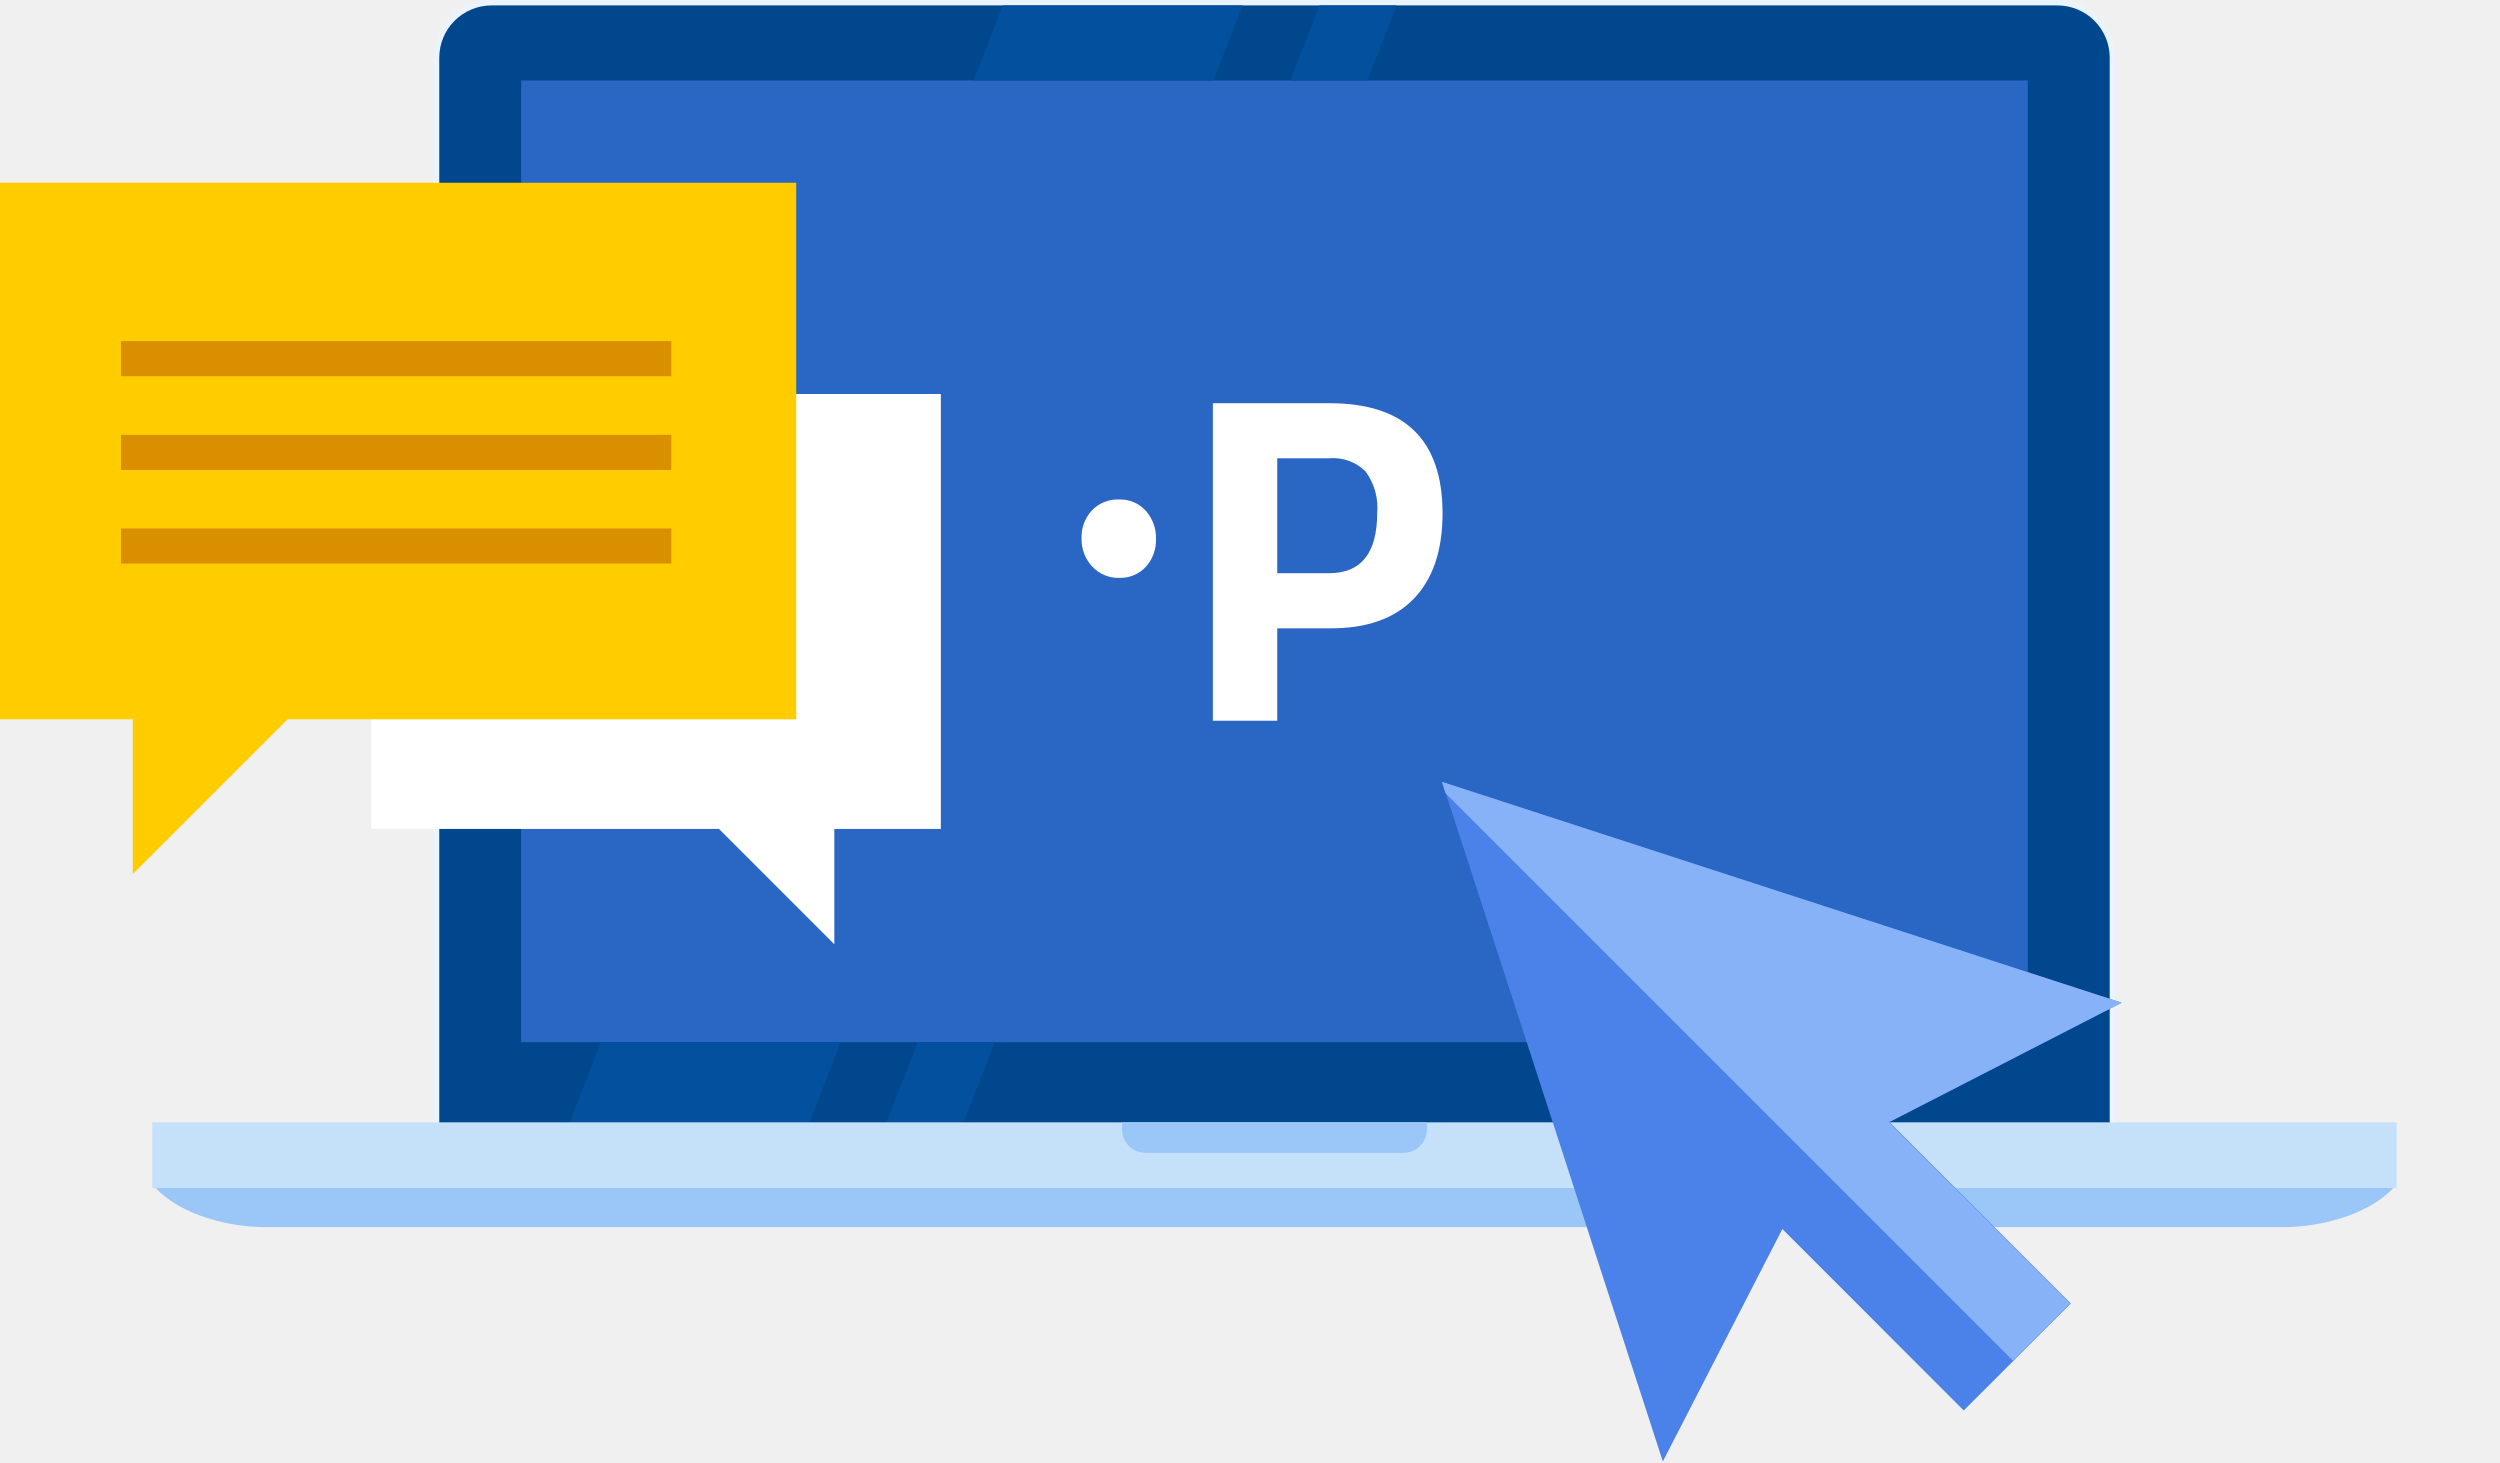
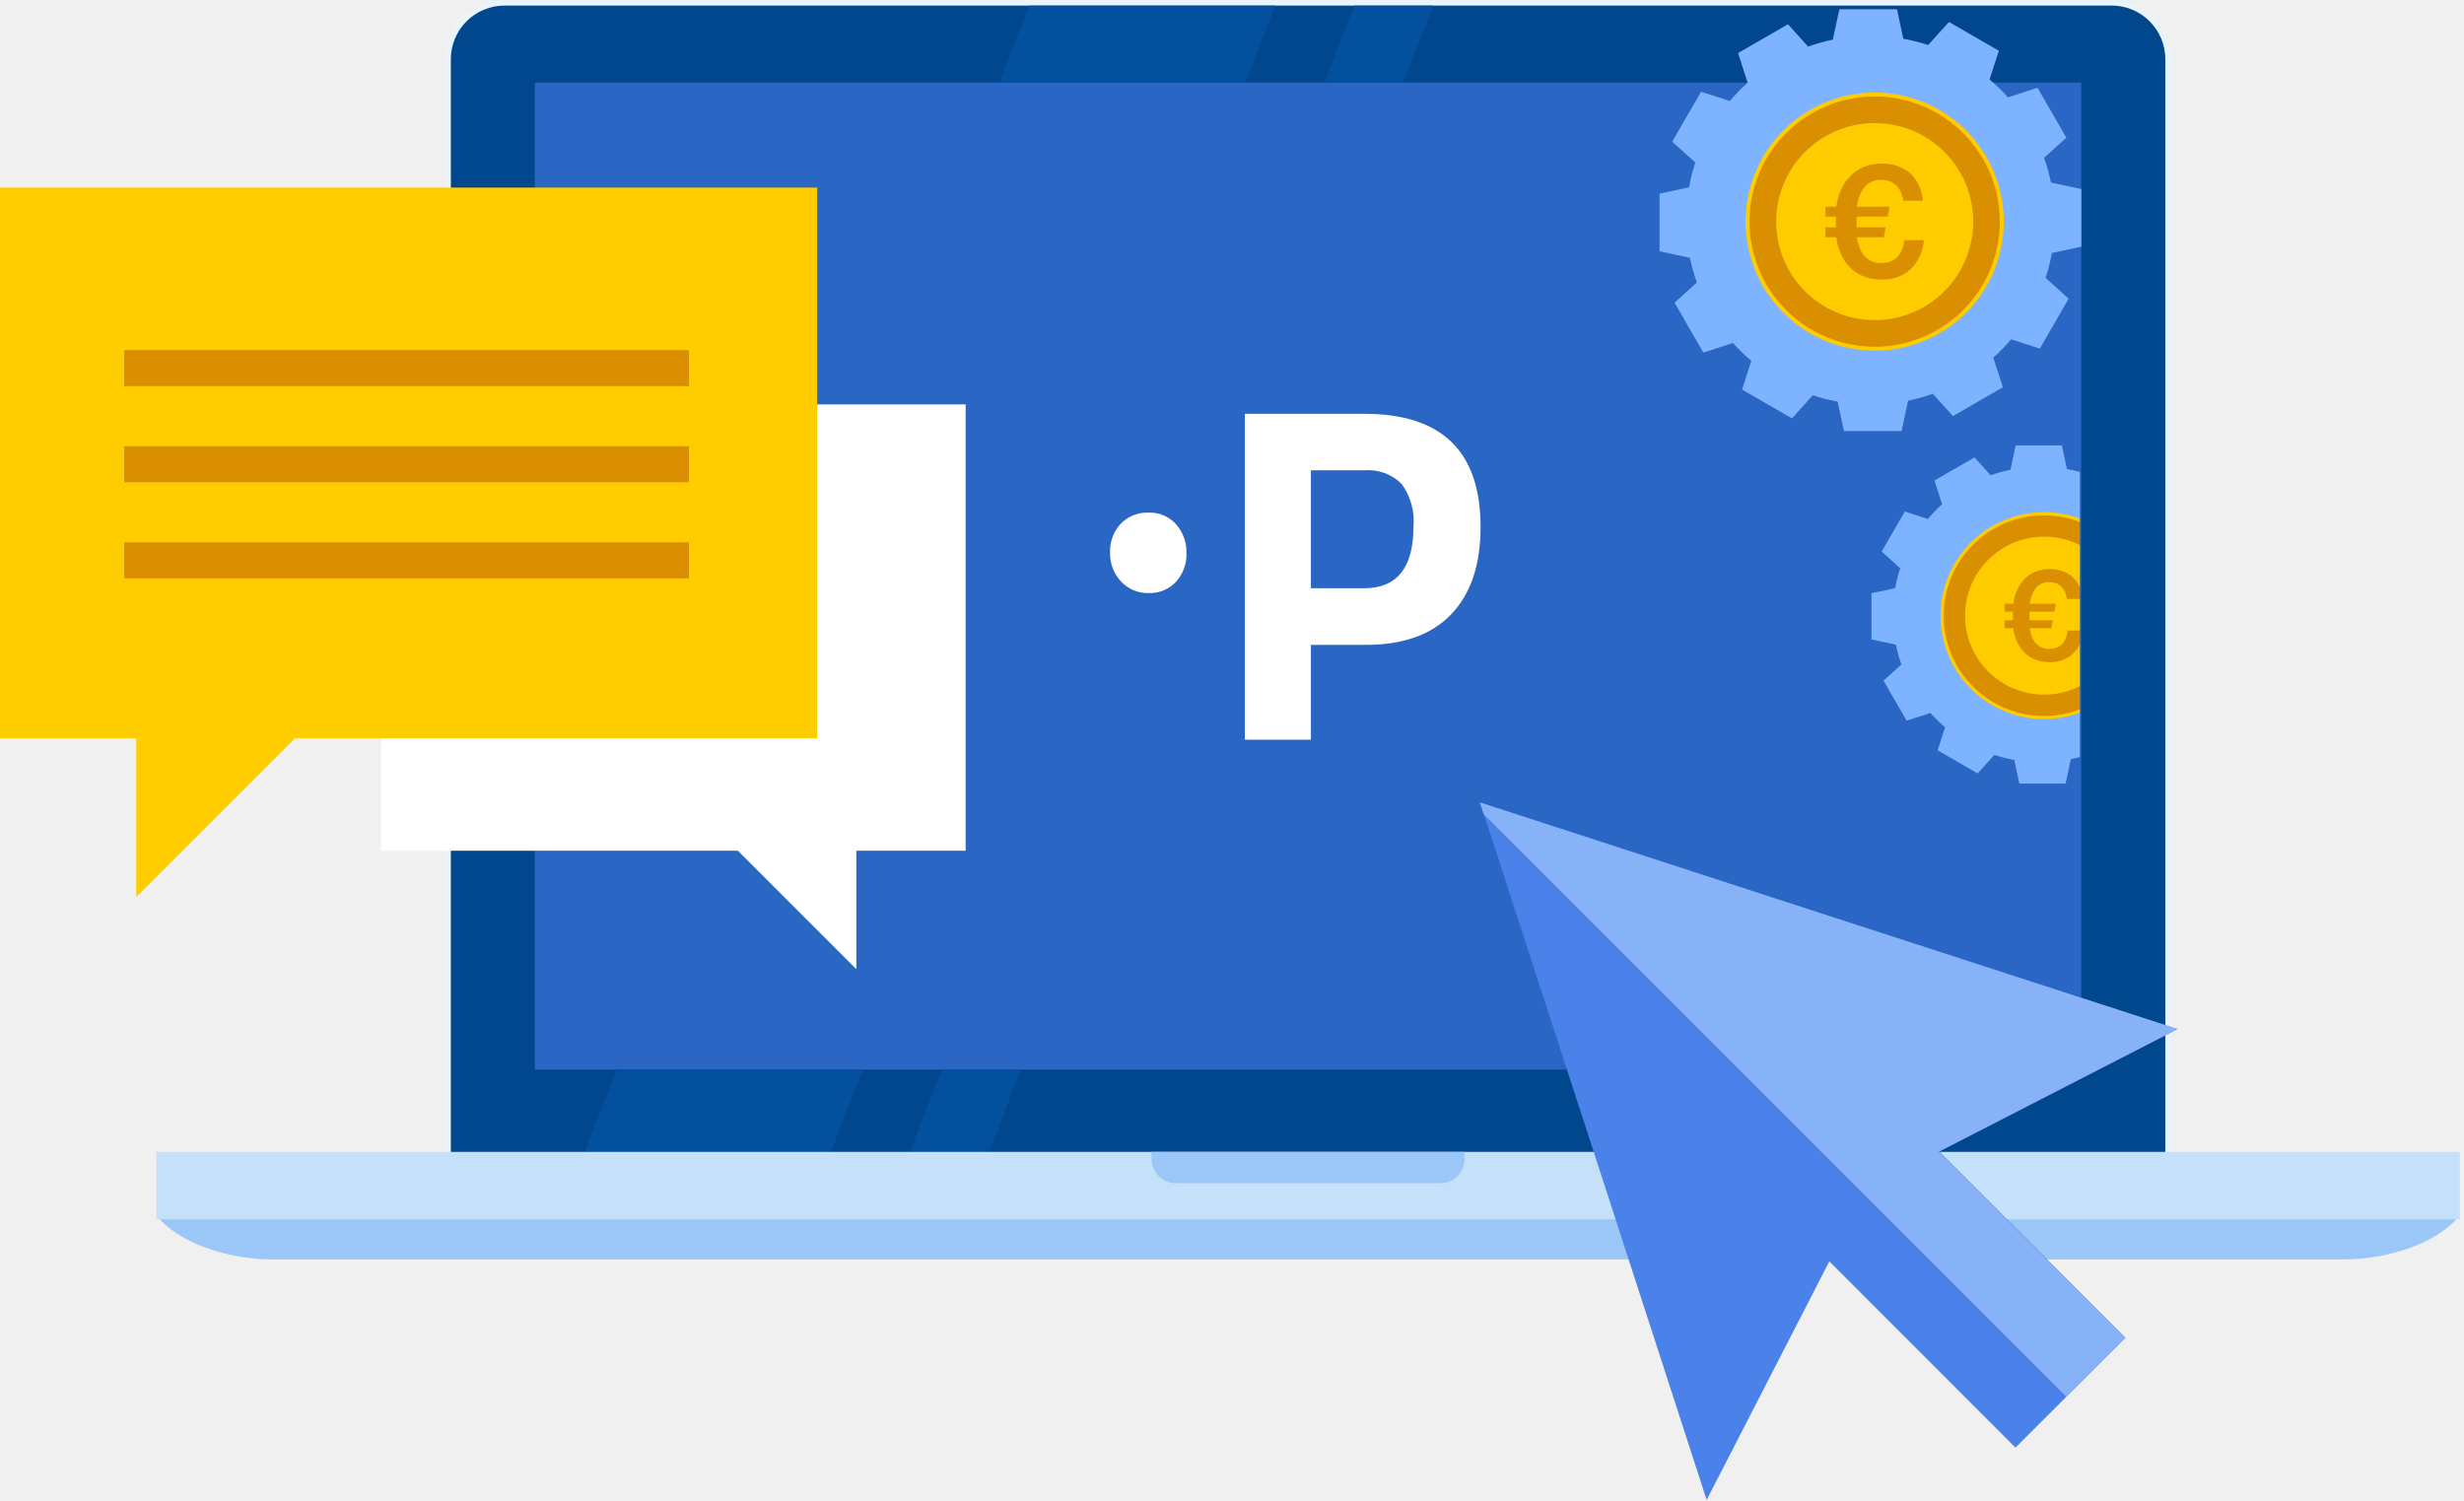
- <svg xmlns="http://www.w3.org/2000/svg" width="277" height="162" viewBox="0 0 277 162" fill="none">
+ <svg xmlns="http://www.w3.org/2000/svg" width="266" height="162" viewBox="0 0 266 162" fill="none">
  <path d="M54.472 131.522C52.776 131.519 51.151 130.844 49.952 129.645C48.752 128.446 48.078 126.82 48.076 125.124V6.398C48.078 4.702 48.752 3.076 49.951 1.876C51.15 0.677 52.776 0.002 54.472 0H227.965C229.661 0.002 231.286 0.677 232.485 1.876C233.684 3.076 234.358 4.702 234.358 6.398V125.124C234.357 126.82 233.684 128.446 232.485 129.645C231.286 130.845 229.661 131.52 227.965 131.522H54.472Z" fill="#EAF4FE" />
  <path d="M233.756 125.125C233.756 126.663 233.146 128.137 232.06 129.225C230.973 130.313 229.499 130.924 227.962 130.925H54.469C53.708 130.925 52.953 130.775 52.25 130.484C51.546 130.192 50.907 129.765 50.368 129.226C49.83 128.688 49.403 128.048 49.111 127.345C48.82 126.641 48.67 125.887 48.67 125.125V6.4C48.67 5.638 48.819 4.884 49.111 4.18C49.402 3.476 49.829 2.837 50.368 2.298C50.906 1.76 51.546 1.332 52.25 1.041C52.953 0.75 53.708 0.6 54.469 0.601H227.962C228.723 0.601 229.477 0.751 230.18 1.042C230.883 1.334 231.522 1.761 232.06 2.3C232.598 2.838 233.025 3.477 233.316 4.181C233.607 4.884 233.756 5.638 233.756 6.4V125.125Z" fill="#01478E" />
  <path d="M224.68 8.918H57.743V115.471H224.68V8.918Z" fill="#2A66C4" />
  <path fill-rule="evenodd" clip-rule="evenodd" d="M174.484 29.083H108.589V94.978H174.484V29.083Z" fill="#2A66C4" />
  <path fill-rule="evenodd" clip-rule="evenodd" d="M123.956 55.342C123.399 55.323 122.844 55.423 122.328 55.634C121.812 55.846 121.347 56.164 120.963 56.569C120.197 57.412 119.793 58.524 119.838 59.663C119.807 60.816 120.231 61.936 121.02 62.779C121.401 63.188 121.866 63.511 122.382 63.727C122.898 63.942 123.453 64.045 124.012 64.028C124.563 64.048 125.112 63.949 125.621 63.737C126.13 63.525 126.586 63.206 126.96 62.802C127.719 61.958 128.122 60.853 128.085 59.719C128.12 58.575 127.718 57.46 126.96 56.602C126.59 56.188 126.133 55.86 125.622 55.642C125.111 55.424 124.557 55.322 124.001 55.342" fill="white" />
  <path d="M147.312 69.618H141.518V79.856H134.386V44.676H147.312C155.66 44.676 159.834 48.745 159.834 56.883C159.834 60.993 158.765 64.151 156.628 66.356C154.49 68.561 151.385 69.648 147.312 69.618ZM141.518 63.509H147.267C150.822 63.509 152.589 61.259 152.589 56.883C152.747 55.224 152.286 53.565 151.295 52.225C150.768 51.707 150.135 51.309 149.44 51.058C148.745 50.807 148.003 50.71 147.267 50.774H141.518V63.509Z" fill="white" />
  <path d="M134.448 8.918L137.673 0.6H111.11L107.887 8.918H134.448Z" fill="#02509E" />
  <path d="M66.579 115.469L60.589 130.921H87.154L93.142 115.469H66.579Z" fill="#02509E" />
  <path d="M151.508 8.918L154.737 0.6H146.196L142.973 8.918H151.508Z" fill="#02509E" />
  <path d="M101.674 115.469L95.685 130.921H104.222L110.211 115.469H101.674Z" fill="#02509E" />
  <path d="M265.552 124.355H16.876V131.631H265.552V124.355Z" fill="#C5E1F9" />
  <path d="M17.235 131.631C20.175 134.741 25.581 135.964 29.311 135.964H253.107C256.838 135.964 262.248 134.741 265.187 131.631H17.235Z" fill="#9AC7F7" />
  <path d="M124.321 124.355V125.135C124.321 125.476 124.388 125.814 124.518 126.129C124.649 126.445 124.84 126.731 125.081 126.973C125.322 127.215 125.608 127.406 125.924 127.537C126.239 127.668 126.577 127.735 126.918 127.736H155.508C155.849 127.736 156.187 127.668 156.503 127.537C156.818 127.407 157.105 127.215 157.346 126.974C157.588 126.732 157.779 126.445 157.909 126.13C158.04 125.814 158.107 125.476 158.107 125.135V124.355H124.321Z" fill="#9AC7F7" />
  <path d="M235.072 111.099L197.428 98.87L159.783 86.629L172.024 124.285L184.242 161.929L197.484 136.177L217.578 156.281L229.447 144.423L209.353 124.33L235.072 111.099Z" fill="#4B82E9" />
  <path d="M197.403 98.87L159.759 86.629L160.164 87.889L223.056 150.78L229.389 144.423L209.296 124.33L235.071 111.099L197.403 98.87Z" fill="#88B2F8" />
  <path d="M41.132 43.658H104.246V91.846H92.445V104.631L79.66 91.846H41.132V43.658Z" fill="white" />
  <path d="M88.219 20.251H0V79.703H88.219V20.251Z" fill="#FFCC00" />
  <path d="M14.706 96.848V68.31H43.244L14.706 96.848Z" fill="#FFCC00" />
  <path d="M74.379 37.796H13.408V41.688H74.379V37.796Z" fill="#D98F00" />
  <path d="M74.379 48.177H13.408V52.068H74.379V48.177Z" fill="#D98F00" />
  <path d="M74.379 58.551H13.408V62.443H74.379V58.551Z" fill="#D98F00" />
+   <mask id="mask0_15402_366304" style="mask-type:alpha" maskUnits="userSpaceOnUse" x="131" y="36" width="94" height="61">
+     <path d="M224.53 36.98H131V96.678H224.53V36.98Z" fill="#003C77" />
+   </mask>
+   <g mask="url(#mask0_15402_366304)">
+     <path d="M238.55 68.635L238.551 63.647L235.922 63.085C235.772 62.358 235.57 61.644 235.319 60.946L237.252 59.202L234.758 54.881L232.196 55.709C231.703 55.157 231.171 54.64 230.606 54.163L231.41 51.678L227.09 49.183L225.286 51.179C224.583 50.949 223.865 50.767 223.136 50.636L222.589 48.084H217.601L217.038 50.713C216.312 50.863 215.597 51.065 214.9 51.316L213.153 49.383L208.834 51.877L209.662 54.439C209.111 54.932 208.594 55.463 208.116 56.027L205.632 55.224L203.136 59.545L205.133 61.349C204.902 62.052 204.721 62.77 204.59 63.498L202.038 64.046L202.037 69.034L204.666 69.597C204.817 70.323 205.018 71.037 205.269 71.734L203.336 73.482L205.83 77.801L208.393 76.973C208.886 77.525 209.417 78.041 209.981 78.519L209.178 81.004L213.499 83.497L215.301 81.501C216.004 81.732 216.723 81.914 217.451 82.045L217.999 84.597H222.987L223.55 81.969C224.276 81.818 224.991 81.617 225.689 81.366L227.435 83.298L231.755 80.806L230.927 78.242C231.478 77.749 231.995 77.218 232.473 76.654L234.957 77.456L237.451 73.137L235.455 71.334C235.686 70.63 235.868 69.911 235.999 69.182L238.55 68.635ZM228.674 66.341C228.674 67.999 228.183 69.619 227.262 70.997C226.341 72.375 225.032 73.449 223.501 74.083C221.97 74.717 220.285 74.883 218.659 74.56C217.034 74.237 215.541 73.439 214.369 72.266C213.197 71.095 212.399 69.601 212.075 67.976C211.752 66.35 211.918 64.665 212.552 63.134C213.186 61.603 214.261 60.294 215.639 59.373C217.017 58.453 218.637 57.961 220.294 57.961C221.395 57.961 222.484 58.178 223.501 58.599C224.518 59.02 225.442 59.638 226.22 60.416C226.998 61.194 227.615 62.118 228.036 63.134C228.457 64.151 228.674 65.241 228.674 66.341H228.674Z" fill="#7EB3FF" />
+     <path d="M231.832 66.464C231.832 68.674 231.177 70.834 229.949 72.671C228.722 74.509 226.977 75.941 224.935 76.786C222.894 77.632 220.647 77.853 218.48 77.422C216.313 76.991 214.322 75.926 212.76 74.364C211.197 72.801 210.133 70.81 209.703 68.643C209.272 66.475 209.493 64.229 210.339 62.188C211.185 60.146 212.618 58.402 214.455 57.174C216.293 55.947 218.453 55.292 220.663 55.293C222.13 55.293 223.582 55.582 224.938 56.143C226.293 56.705 227.524 57.528 228.561 58.565C229.599 59.602 230.421 60.834 230.982 62.189C231.544 63.544 231.832 64.997 231.832 66.464Z" fill="#FFCC00" />
+     <path d="M231.49 66.466C231.491 68.609 230.856 70.703 229.666 72.485C228.476 74.266 226.784 75.655 224.805 76.475C222.825 77.295 220.647 77.51 218.546 77.092C216.445 76.674 214.514 75.642 213 74.127C211.485 72.612 210.453 70.682 210.035 68.581C209.617 66.479 209.832 64.301 210.652 62.322C211.472 60.343 212.861 58.651 214.643 57.461C216.424 56.271 218.519 55.636 220.661 55.637C223.533 55.637 226.287 56.778 228.318 58.809C230.349 60.84 231.49 63.594 231.49 66.466Z" fill="#D98F00" />
+     <path d="M229.193 66.464C229.193 68.151 228.693 69.8 227.756 71.203C226.819 72.606 225.486 73.699 223.928 74.345C222.369 74.991 220.654 75.16 219 74.831C217.345 74.502 215.825 73.689 214.632 72.496C213.439 71.303 212.627 69.784 212.298 68.129C211.969 66.474 212.138 64.759 212.783 63.201C213.429 61.642 214.522 60.31 215.925 59.373C217.328 58.435 218.977 57.935 220.664 57.935C222.926 57.936 225.095 58.835 226.694 60.434C228.293 62.033 229.192 64.202 229.193 66.464Z" fill="#FFCC00" />
+     <path d="M216.403 65.173H217.345C217.404 64.663 217.542 64.165 217.755 63.699C217.953 63.26 218.226 62.858 218.561 62.511C218.891 62.172 219.288 61.905 219.727 61.726C220.206 61.534 220.719 61.439 221.235 61.446C222.14 61.401 223.029 61.696 223.727 62.272C224.385 62.896 224.779 63.749 224.826 64.654H223.119C223.083 64.151 222.87 63.678 222.518 63.317C222.169 62.998 221.708 62.832 221.235 62.852C220.961 62.837 220.687 62.886 220.434 62.994C220.182 63.103 219.958 63.27 219.781 63.48C219.411 63.972 219.186 64.559 219.134 65.173H221.945L221.782 66.033H219.093V66.961H221.604L221.454 67.821H219.134C219.18 68.423 219.408 68.996 219.788 69.465C219.974 69.663 220.202 69.817 220.454 69.918C220.706 70.018 220.978 70.062 221.249 70.046C222.386 70.046 223.046 69.386 223.228 68.067H224.921C224.856 69.016 224.451 69.909 223.782 70.585C223.079 71.207 222.16 71.528 221.222 71.479C220.704 71.488 220.189 71.395 219.707 71.206C219.274 71.032 218.879 70.775 218.546 70.448C218.212 70.115 217.942 69.725 217.747 69.295C217.537 68.828 217.401 68.33 217.345 67.821H216.403V66.961H217.304V66.033H216.403L216.403 65.173Z" fill="#D98F00" />
+   </g>
+   <path d="M224.693 26.631L224.694 20.41L221.415 19.709C221.228 18.803 220.976 17.912 220.663 17.041L223.074 14.866L219.963 9.477L216.768 10.509C216.153 9.821 215.49 9.177 214.785 8.581L215.787 5.482L210.4 2.371L208.15 4.86C207.273 4.573 206.377 4.346 205.469 4.183L204.787 1H198.566L197.863 4.279C196.958 4.466 196.067 4.718 195.197 5.031L193.018 2.62L187.632 5.73L188.664 8.926C187.977 9.541 187.333 10.203 186.736 10.907L183.637 9.906L180.525 15.294L183.015 17.543C182.728 18.42 182.501 19.316 182.338 20.225L179.155 20.908L179.154 27.129L182.433 27.831C182.621 28.736 182.872 29.627 183.185 30.497L180.774 32.676L183.885 38.063L187.081 37.031C187.696 37.718 188.358 38.362 189.062 38.959L188.061 42.058L193.449 45.167L195.697 42.678C196.574 42.966 197.47 43.193 198.379 43.356L199.062 46.539H205.283L205.985 43.261C206.891 43.073 207.782 42.822 208.653 42.509L210.83 44.919L216.218 41.81L215.186 38.613C215.873 37.998 216.517 37.336 217.114 36.633L220.212 37.633L223.322 32.245L220.833 29.997C221.121 29.119 221.348 28.223 221.512 27.314L224.693 26.631ZM212.376 23.77C212.376 25.837 211.763 27.858 210.614 29.577C209.466 31.295 207.834 32.635 205.924 33.426C204.014 34.217 201.913 34.424 199.885 34.021C197.858 33.617 195.996 32.622 194.534 31.16C193.073 29.699 192.077 27.836 191.674 25.809C191.271 23.782 191.478 21.68 192.269 19.771C193.06 17.861 194.399 16.229 196.118 15.08C197.837 13.932 199.857 13.319 201.924 13.319C203.297 13.319 204.656 13.589 205.924 14.114C207.192 14.64 208.344 15.409 209.315 16.38C210.285 17.351 211.055 18.503 211.58 19.771C212.105 21.039 212.376 22.398 212.376 23.77H212.376Z" fill="#7EB3FF" />
+   <path d="M216.314 23.923C216.314 26.679 215.497 29.373 213.966 31.664C212.435 33.956 210.259 35.742 207.713 36.797C205.166 37.851 202.365 38.127 199.662 37.589C196.959 37.051 194.476 35.724 192.527 33.775C190.579 31.826 189.252 29.343 188.715 26.64C188.177 23.937 188.454 21.135 189.509 18.589C190.564 16.043 192.35 13.867 194.642 12.337C196.934 10.806 199.628 9.99 202.384 9.99C204.214 9.99 206.025 10.351 207.716 11.051C209.406 11.751 210.942 12.777 212.235 14.071C213.529 15.365 214.555 16.901 215.255 18.591C215.954 20.281 216.314 22.093 216.314 23.923Z" fill="#FFCC00" />
+   <path d="M215.889 23.922C215.89 26.594 215.098 29.206 213.613 31.428C212.129 33.65 210.019 35.382 207.551 36.405C205.082 37.428 202.366 37.696 199.745 37.174C197.124 36.653 194.717 35.367 192.828 33.477C190.938 31.588 189.652 29.18 189.13 26.559C188.609 23.939 188.877 21.222 189.9 18.754C190.923 16.285 192.655 14.175 194.877 12.691C197.099 11.207 199.711 10.415 202.383 10.416C205.965 10.417 209.4 11.84 211.933 14.373C214.466 16.905 215.889 20.34 215.889 23.922Z" fill="#D98F00" />
+   <path d="M213.02 23.922C213.02 26.026 212.396 28.083 211.228 29.832C210.059 31.582 208.397 32.946 206.454 33.751C204.51 34.556 202.371 34.767 200.307 34.357C198.243 33.946 196.348 32.933 194.86 31.445C193.372 29.957 192.359 28.062 191.949 25.998C191.538 23.935 191.749 21.796 192.554 19.852C193.359 17.908 194.723 16.246 196.473 15.078C198.222 13.909 200.279 13.285 202.383 13.285C205.204 13.286 207.909 14.407 209.904 16.401C211.898 18.396 213.019 21.101 213.02 23.922Z" fill="#FFCC00" />
+   <path d="M197.069 22.314H198.244C198.317 21.678 198.489 21.058 198.755 20.476C199.002 19.928 199.342 19.427 199.76 18.994C200.172 18.571 200.667 18.238 201.215 18.015C201.812 17.775 202.452 17.657 203.096 17.666C204.224 17.609 205.333 17.977 206.203 18.697C207.024 19.474 207.515 20.538 207.574 21.667H205.446C205.4 21.04 205.135 20.449 204.696 19.999C204.26 19.602 203.685 19.394 203.096 19.42C202.754 19.401 202.412 19.461 202.097 19.597C201.782 19.733 201.503 19.94 201.282 20.203C200.82 20.817 200.54 21.548 200.475 22.314H203.981L203.778 23.386H200.423V24.544H203.556L203.369 25.617H200.475C200.532 26.367 200.817 27.082 201.291 27.667C201.523 27.914 201.806 28.107 202.121 28.232C202.436 28.357 202.774 28.412 203.113 28.392C204.531 28.392 205.354 27.569 205.581 25.923H207.693C207.611 27.107 207.107 28.221 206.271 29.064C205.395 29.84 204.248 30.24 203.079 30.179C202.433 30.19 201.791 30.074 201.19 29.838C200.649 29.622 200.157 29.301 199.742 28.893C199.325 28.478 198.988 27.991 198.746 27.455C198.483 26.872 198.314 26.252 198.244 25.617H197.069V24.544H198.193V23.386H197.069L197.069 22.314Z" fill="#D98F00" />
</svg>
